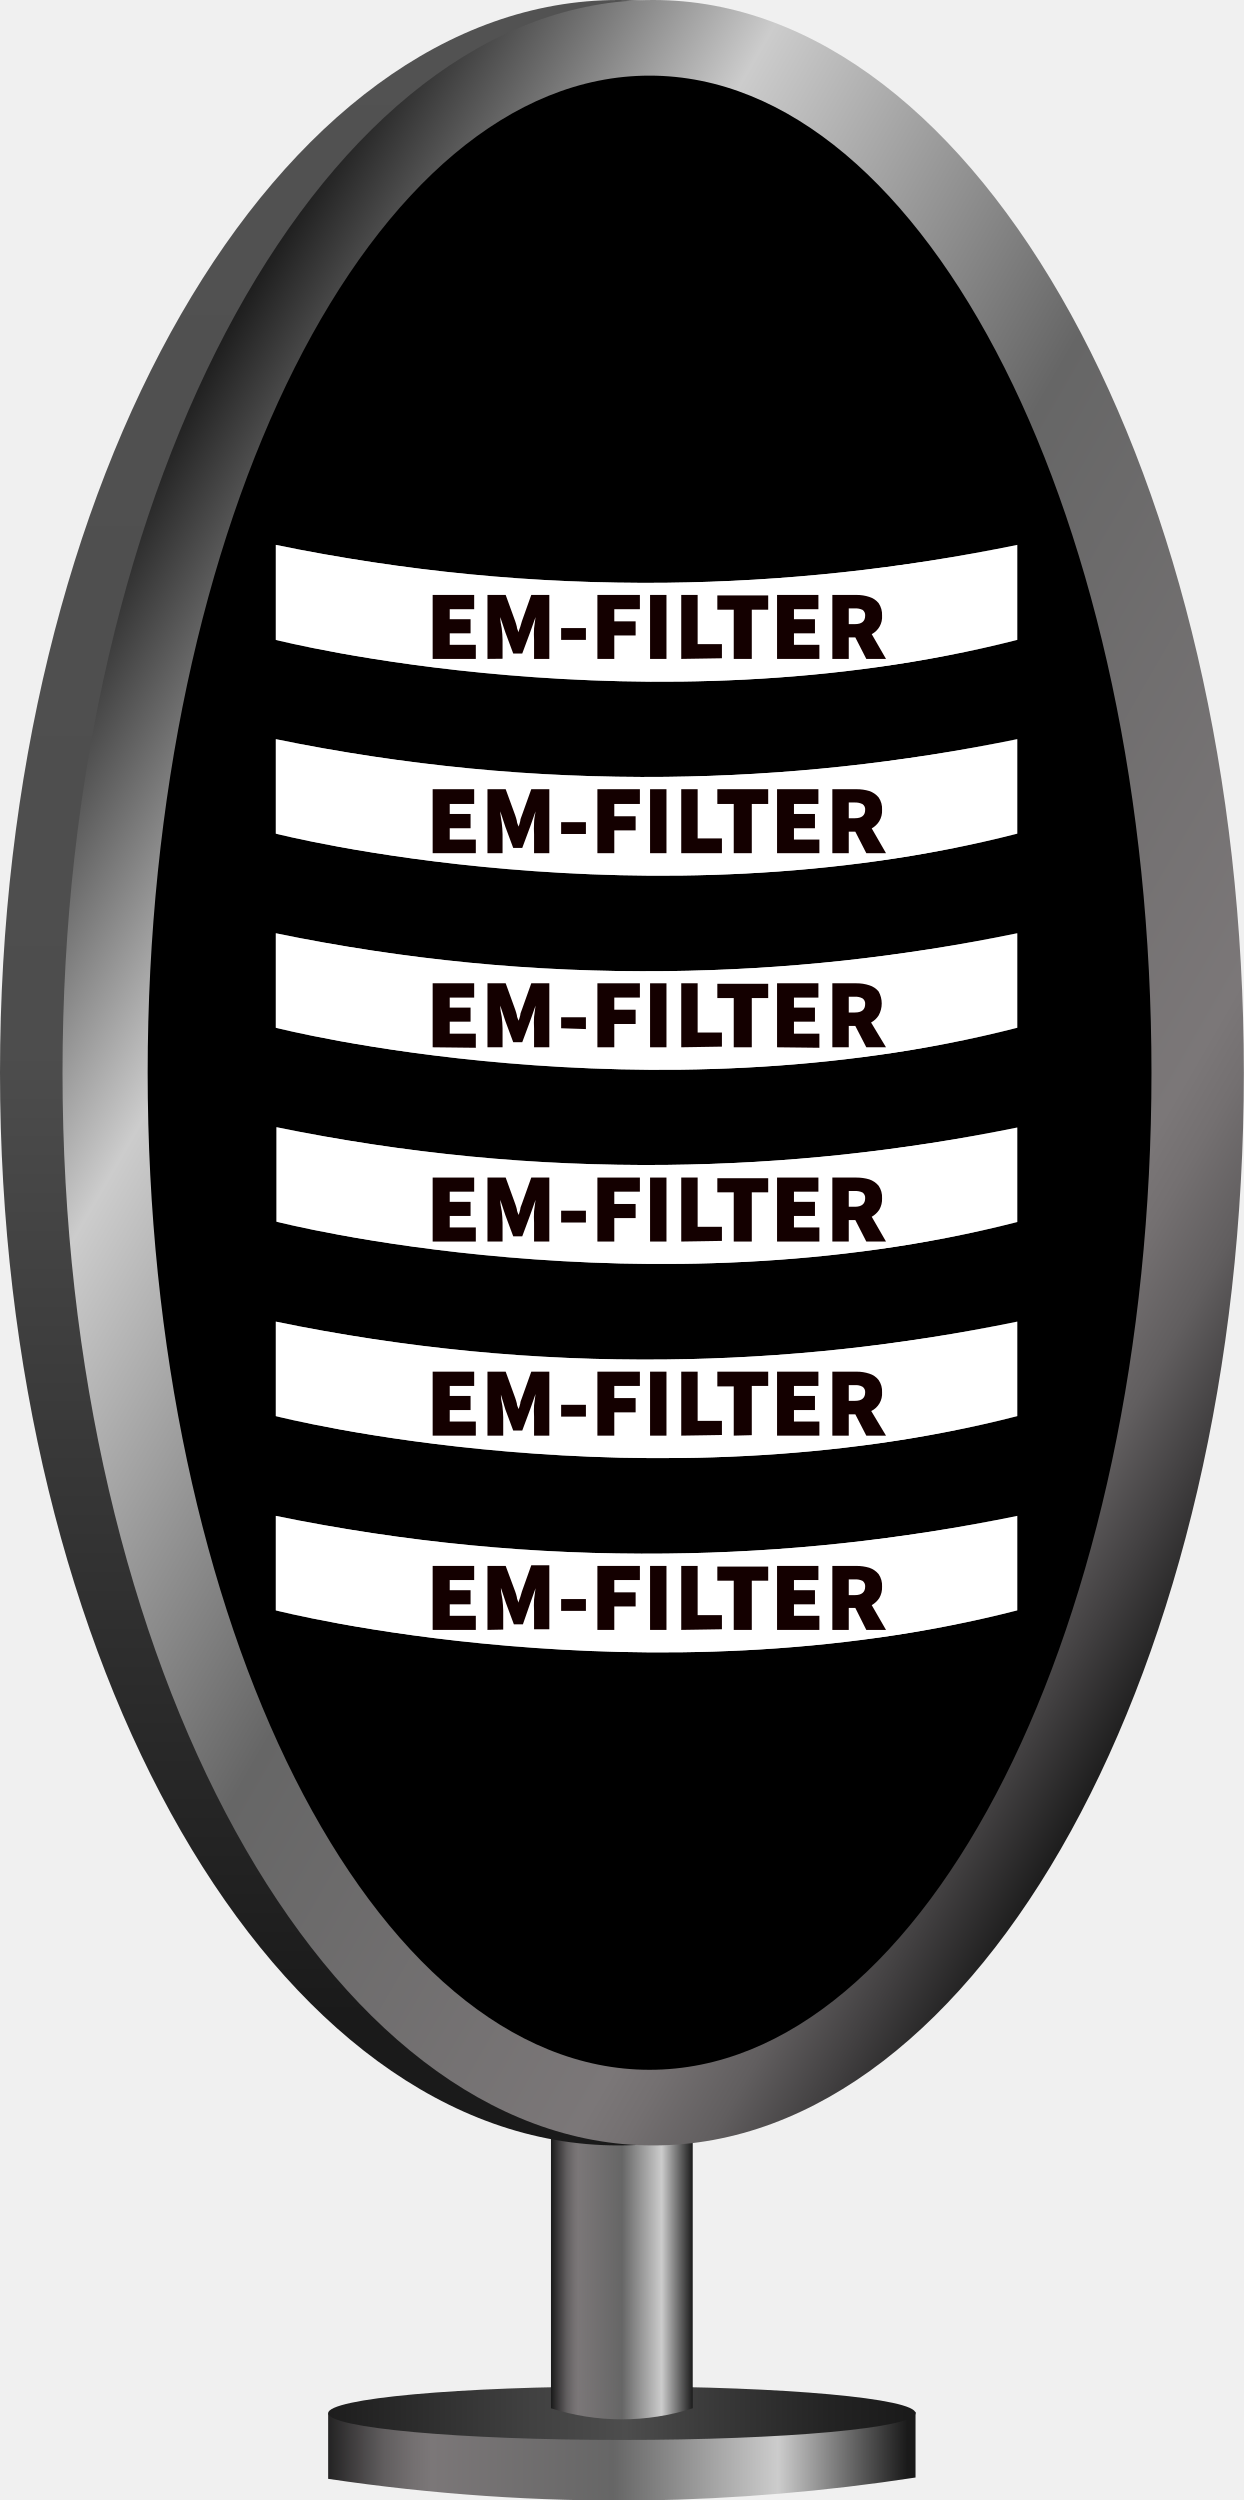
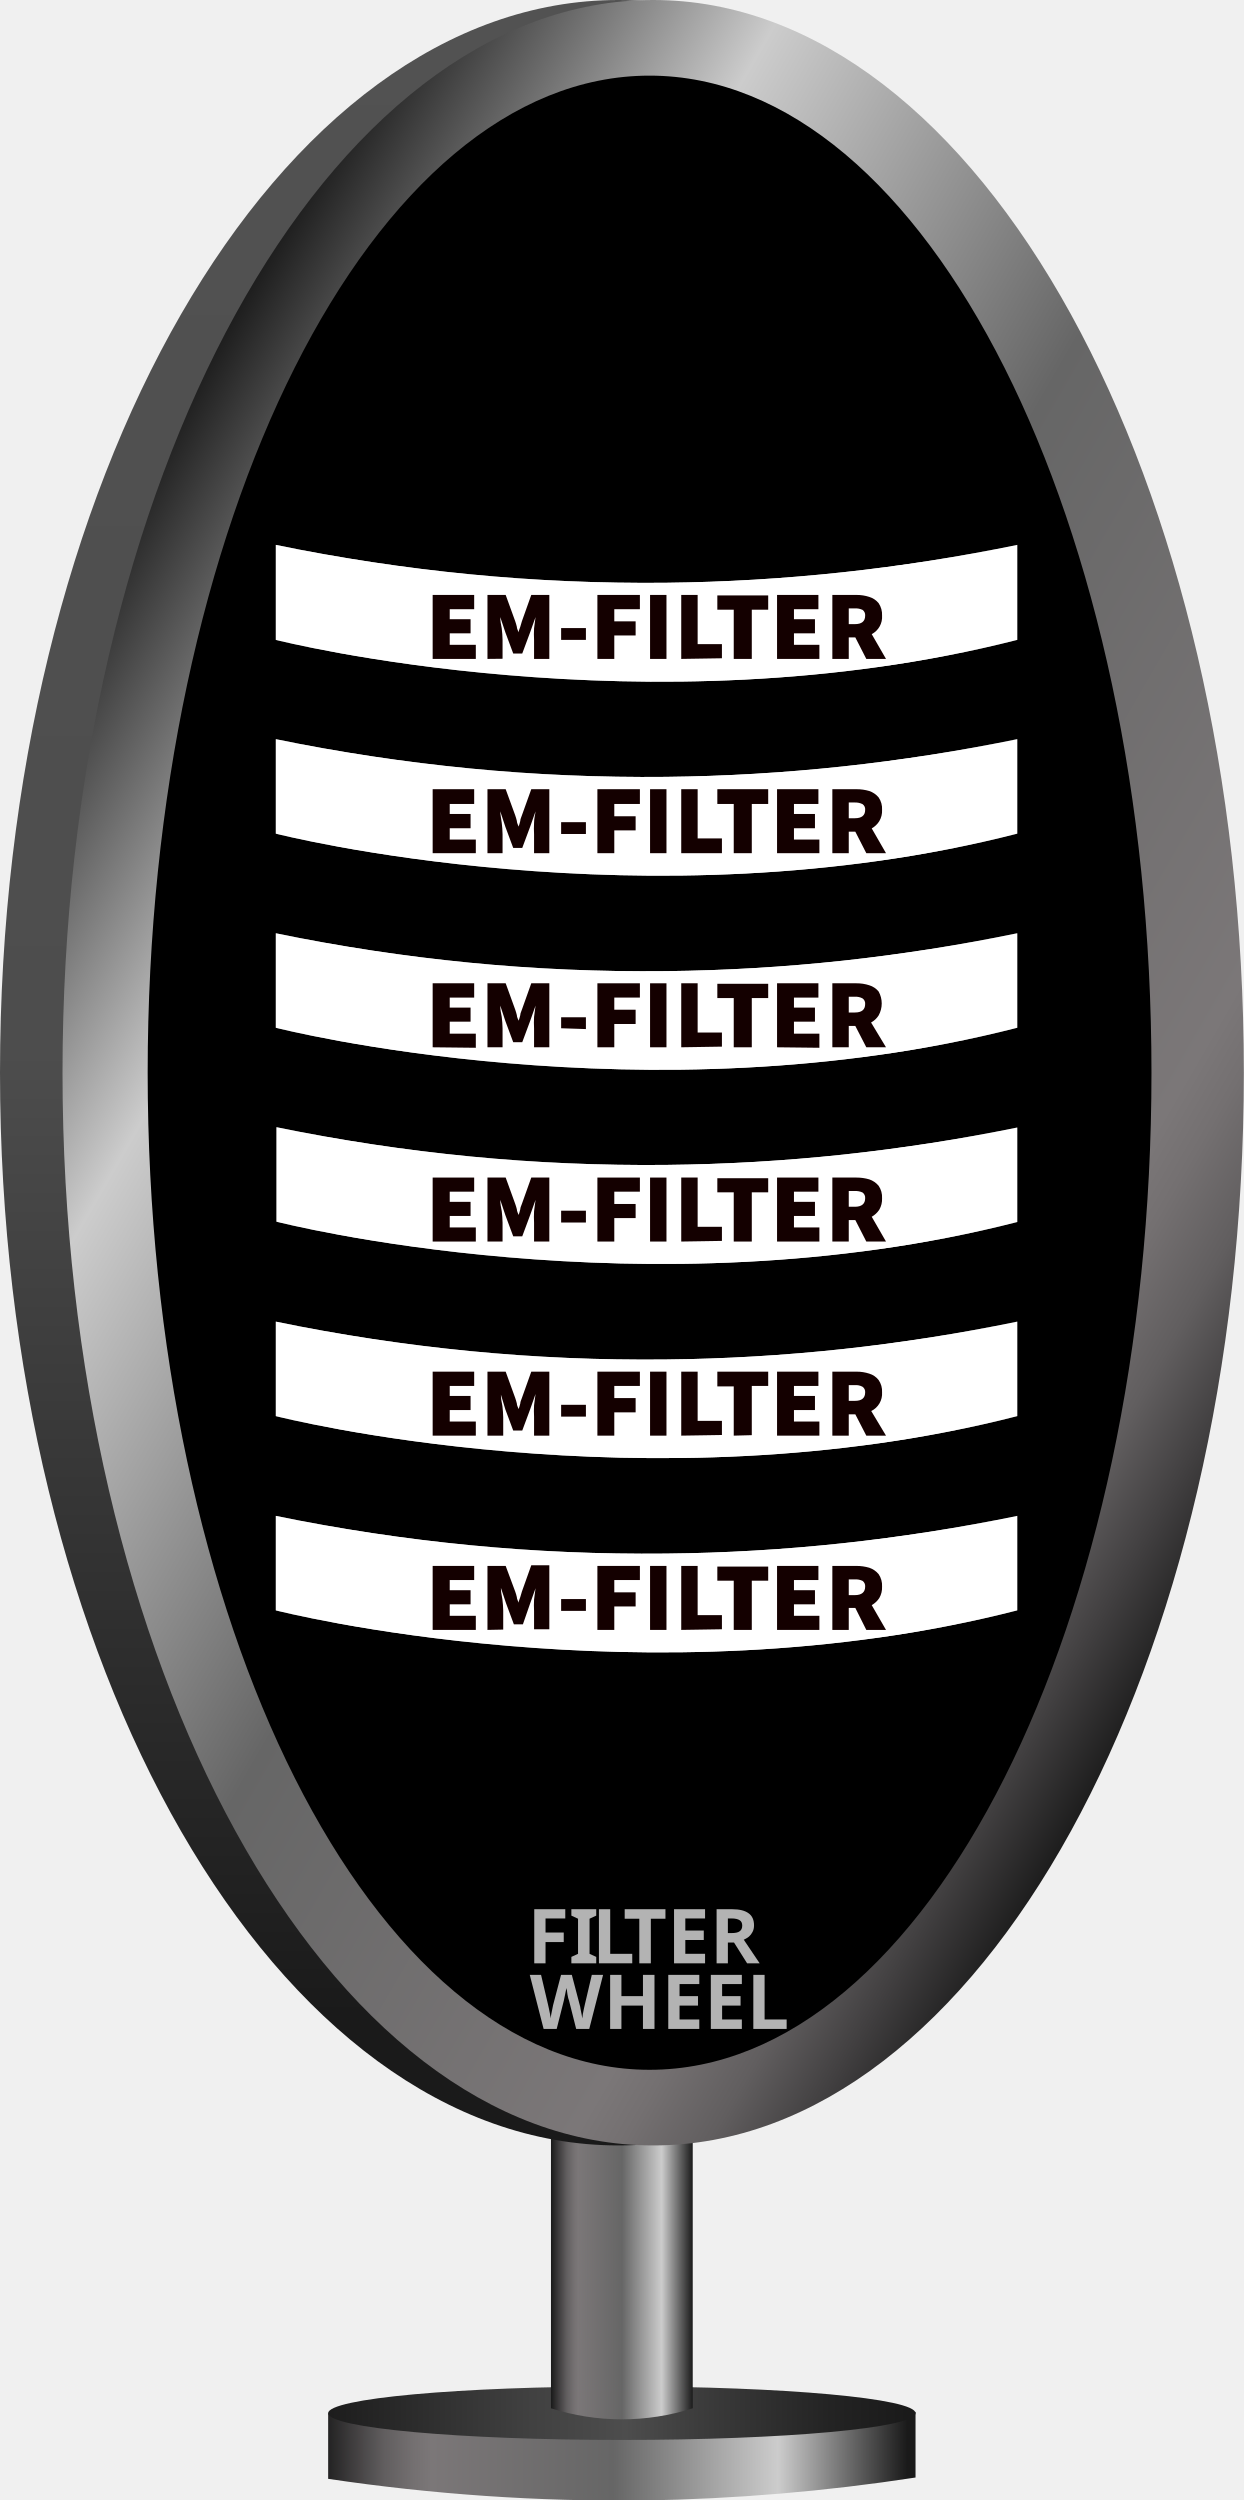
<svg xmlns="http://www.w3.org/2000/svg" xmlns:xlink="http://www.w3.org/1999/xlink" id="Layer_1" data-name="Layer 1" viewBox="0 0 75.8 152.37">
  <defs>
-     <style>.cls-1{fill:url(#linear-gradient);}.cls-2{fill:url(#linear-gradient-2);}.cls-3{fill:url(#linear-gradient-3);}.cls-4{fill:url(#linear-gradient-4);}.cls-5{fill:url(#linear-gradient-5);}.cls-6{fill:url(#linear-gradient-6);}.cls-7{fill:#fff;}.cls-8{fill:#140000;}.cls-9{fill:url(#linear-gradient-7);}.cls-10{fill:url(#linear-gradient-8);}.cls-11{fill:url(#linear-gradient-9);}.cls-12{fill:url(#linear-gradient-10);}.cls-13{fill:url(#linear-gradient-11);}</style>
+     <style>.cls-1{fill:url(#linear-gradient);}.cls-2{fill:url(#linear-gradient-2);}.cls-3{fill:url(#linear-gradient-3);}.cls-4{fill:url(#linear-gradient-4);}.cls-5{fill:url(#linear-gradient-5);}.cls-6{fill:url(#linear-gradient-6);}.cls-7{fill:#fff;}.cls-8{fill:#140000;}.cls-9{fill:url(#linear-gradient-7);}.cls-10{fill:url(#linear-gradient-8);}.cls-11{fill:url(#linear-gradient-9);}.cls-12{fill:url(#linear-gradient-10);}.cls-13{fill:url(#linear-gradient-11);}.cls-14{font-size:4.63px;fill:#b3b3b3;font-family:Mada-Black, Mada;font-weight:800;}.cls-15{letter-spacing:-0.12em;}</style>
    <linearGradient id="linear-gradient" x1="19.5" y1="149.73" x2="55.3" y2="149.73" gradientUnits="userSpaceOnUse">
      <stop offset="0" stop-color="#1a1a1a" />
      <stop offset="0.06" stop-color="#424041" />
      <stop offset="0.11" stop-color="#615e5f" />
      <stop offset="0.16" stop-color="#747071" />
      <stop offset="0.19" stop-color="#7b7778" />
      <stop offset="0.5" stop-color="#666" />
      <stop offset="0.78" stop-color="#ccc" />
      <stop offset="1" stop-color="#1a1a1a" />
    </linearGradient>
    <linearGradient id="linear-gradient-2" x1="19.5" y1="147.08" x2="55.3" y2="147.08" gradientUnits="userSpaceOnUse">
      <stop offset="0" stop-color="#1a1a1a" />
      <stop offset="0.02" stop-color="#1d1d1d" />
      <stop offset="0.35" stop-color="#404040" />
      <stop offset="0.52" stop-color="#4d4d4d" />
      <stop offset="0.64" stop-color="#3d3d3d" />
      <stop offset="0.87" stop-color="#232323" />
      <stop offset="1" stop-color="#1a1a1a" />
    </linearGradient>
    <linearGradient id="linear-gradient-3" x1="2502.07" y1="2652.88" x2="2510.71" y2="2652.88" gradientTransform="translate(-2468.49 -2515.22)" xlink:href="#linear-gradient" />
    <linearGradient id="linear-gradient-4" x1="37.68" y1="130.76" x2="37.68" gradientUnits="userSpaceOnUse">
      <stop offset="0.06" stop-color="#1a1a1a" />
      <stop offset="0.51" stop-color="#4d4d4d" />
      <stop offset="1" stop-color="#525252" />
    </linearGradient>
    <linearGradient id="linear-gradient-5" x1="79.29" y1="88.18" x2="0.32" y2="42.58" xlink:href="#linear-gradient" />
    <linearGradient id="linear-gradient-6" x1="-5181.07" y1="-1133.1" x2="-5181.07" y2="-1178.28" gradientTransform="matrix(0, -1, -1, 0, -1116.25, -5084.52)" gradientUnits="userSpaceOnUse">
      <stop offset="0.02" stop-color="#666" />
      <stop offset="0.02" stop-color="#6e6e6e" />
      <stop offset="0.05" stop-color="#999899" />
      <stop offset="0.07" stop-color="#b8b7b8" />
      <stop offset="0.09" stop-color="#cbcacb" />
      <stop offset="0.11" stop-color="#d2d1d2" />
      <stop offset="0.18" stop-color="#c5c4c5" />
      <stop offset="0.29" stop-color="#979696" />
      <stop offset="0.33" stop-color="#919090" />
      <stop offset="0.5" stop-color="#f2f2f2" />
      <stop offset="0.78" stop-color="#c9c8c8" />
      <stop offset="0.85" stop-color="#fff" />
      <stop offset="1" stop-color="#4d4d4d" />
    </linearGradient>
    <linearGradient id="linear-gradient-7" x1="-5169.24" y1="-1133.1" x2="-5169.24" y2="-1178.28" xlink:href="#linear-gradient-6" />
    <linearGradient id="linear-gradient-8" x1="-5157.4" y1="-1133.1" x2="-5157.4" y2="-1178.28" xlink:href="#linear-gradient-6" />
    <linearGradient id="linear-gradient-9" x1="-5145.57" y1="-1133.1" x2="-5145.57" y2="-1178.28" xlink:href="#linear-gradient-6" />
    <linearGradient id="linear-gradient-10" x1="-5133.73" y1="-1133.1" x2="-5133.73" y2="-1178.28" xlink:href="#linear-gradient-6" />
    <linearGradient id="linear-gradient-11" x1="-5121.9" y1="-1133.1" x2="-5121.9" y2="-1178.28" xlink:href="#linear-gradient-6" />
  </defs>
  <path class="cls-1" d="M20,147.08v4a121.27,121.27,0,0,0,19.23,1.32A122.1,122.1,0,0,0,55.8,151v-4a116,116,0,0,1-16.91,1.32h-.33A127.24,127.24,0,0,1,20,147.08Z" />
  <ellipse class="cls-2" cx="37.9" cy="147.08" rx="17.9" ry="1.63" />
  <path class="cls-3" d="M42.22,127.86v18.92a14.18,14.18,0,0,1-8.64,0V127.86Z" />
  <ellipse class="cls-4" cx="37.68" cy="65.38" rx="37.68" ry="65.38" />
  <ellipse class="cls-5" cx="39.81" cy="65.38" rx="36" ry="65.38" />
  <ellipse cx="39.59" cy="65.38" rx="30.59" ry="60.77" />
  <path class="cls-6" d="M62,98.15V92.39a111.18,111.18,0,0,1-21.41,2.3,112,112,0,0,1-23.78-2.3v5.76S39.45,103.91,62,98.15Z" />
  <path class="cls-7" d="M62,98.15V92.39a111.18,111.18,0,0,1-21.41,2.3,112,112,0,0,1-23.78-2.3v5.76S39.45,103.91,62,98.15Z" />
  <path class="cls-8" d="M26.37,99.34v-3.9H28.9v.86H27.41v.62h1.27v.86H27.41v.7H29v.86Z" />
  <path class="cls-8" d="M29.71,99.34v-3.9h1.11L31.4,97a2.75,2.75,0,0,1,.1.34c0,.11.07.23.11.34h0c0-.11.07-.23.1-.34s.07-.24.1-.34l.57-1.6h1.1v3.9h-.93V98.19a6.28,6.28,0,0,1,0-.7q.06-.4.09-.69h0l-.33.93L31.87,99h-.55l-.48-1.29-.31-.93h0q0,.28.09.69a6.55,6.55,0,0,1,.05.7v1.15Z" />
  <path class="cls-8" d="M34.2,98.18v-.72h1.51v.72Z" />
  <path class="cls-8" d="M36.41,99.34v-3.9H39v.86H37.44v.75h1.3v.86h-1.3v1.43Z" />
  <path class="cls-8" d="M39.62,99.34v-3.9h1v3.9Z" />
  <path class="cls-8" d="M41.52,99.34v-3.9h1v3H44v.86Z" />
  <path class="cls-8" d="M44.72,99.34v-3h-1v-.86h3.1v.86h-1v3Z" />
  <path class="cls-8" d="M47.36,99.34v-3.9h2.52v.86H48.39v.62h1.28v.86H48.39v.7h1.55v.86Z" />
  <path class="cls-8" d="M51.73,99.34h-1v-3.9h1.47a2.77,2.77,0,0,1,.78.11,1.27,1.27,0,0,1,.57.39,1.23,1.23,0,0,1,.21.76,1.28,1.28,0,0,1-.17.7,1.35,1.35,0,0,1-.46.43L54,99.34H52.8L52.13,98h-.4Zm0-2.12h.37c.42,0,.63-.18.63-.52a.39.39,0,0,0-.16-.35,1,1,0,0,0-.47-.09h-.37Z" />
  <path class="cls-9" d="M62,86.31V80.55a111.1,111.1,0,0,1-21.41,2.31,111.23,111.23,0,0,1-23.78-2.31v5.76S39.45,92.07,62,86.31Z" />
  <path class="cls-7" d="M62,86.31V80.55a111.1,111.1,0,0,1-21.41,2.31,111.23,111.23,0,0,1-23.78-2.31v5.76S39.45,92.07,62,86.31Z" />
  <path class="cls-8" d="M26.37,87.5V83.6H28.9v.87H27.41v.61h1.27v.86H27.41v.7H29v.86Z" />
  <path class="cls-8" d="M29.71,87.5V83.6h1.11l.58,1.6a3.37,3.37,0,0,1,.1.34c0,.12.07.23.11.34h0a3.37,3.37,0,0,0,.1-.34c0-.12.07-.23.1-.34l.57-1.6h1.1v3.9h-.93V86.35a6.28,6.28,0,0,1,0-.7q.06-.39.09-.69h0l-.33.94-.48,1.29h-.55l-.48-1.29L30.53,85h0q0,.3.09.69a6.55,6.55,0,0,1,.05.7V87.5Z" />
  <path class="cls-8" d="M34.2,86.34v-.72h1.51v.72Z" />
  <path class="cls-8" d="M36.41,87.5V83.6H39v.87H37.44v.74h1.3v.87h-1.3V87.5Z" />
  <path class="cls-8" d="M39.62,87.5V83.6h1v3.9Z" />
  <path class="cls-8" d="M41.52,87.5V83.6h1v3H44v.86Z" />
  <path class="cls-8" d="M44.72,87.5v-3h-1V83.6h3.1v.87h-1v3Z" />
  <path class="cls-8" d="M47.36,87.5V83.6h2.52v.87H48.39v.61h1.28v.86H48.39v.7h1.55v.86Z" />
  <path class="cls-8" d="M51.73,87.5h-1V83.6h1.47a2.45,2.45,0,0,1,.78.12,1.13,1.13,0,0,1,.57.39,1.19,1.19,0,0,1,.21.75A1.18,1.18,0,0,1,53.1,86L54,87.5H52.8l-.67-1.3h-.4Zm0-2.12h.37c.42,0,.63-.17.63-.52a.38.38,0,0,0-.16-.34.86.86,0,0,0-.47-.1h-.37Z" />
  <path class="cls-10" d="M62,74.48V68.72A112,112,0,0,1,40.63,71a112,112,0,0,1-23.78-2.3v5.76S39.45,80.24,62,74.48Z" />
  <path class="cls-7" d="M62,74.48V68.72A112,112,0,0,1,40.63,71a112,112,0,0,1-23.78-2.3v5.76S39.45,80.24,62,74.48Z" />
  <path class="cls-8" d="M26.37,75.67v-3.9H28.9v.86H27.41v.62h1.27v.86H27.41v.7H29v.86Z" />
  <path class="cls-8" d="M29.71,75.67v-3.9h1.11l.58,1.6a3.18,3.18,0,0,1,.1.33c0,.12.07.24.11.35h0a3.57,3.57,0,0,0,.1-.35c0-.11.07-.23.1-.33l.57-1.6h1.1v3.9h-.93V74.52a6.16,6.16,0,0,1,0-.7q.06-.41.09-.69h0l-.33.93-.48,1.29h-.55l-.48-1.29-.31-.93h0q0,.28.09.69a6.38,6.38,0,0,1,.05.7v1.15Z" />
  <path class="cls-8" d="M34.2,74.51v-.72h1.51v.72Z" />
  <path class="cls-8" d="M36.41,75.67v-3.9H39v.86H37.44v.75h1.3v.86h-1.3v1.43Z" />
  <path class="cls-8" d="M39.62,75.67v-3.9h1v3.9Z" />
  <path class="cls-8" d="M41.52,75.67v-3.9h1v3H44v.86Z" />
  <path class="cls-8" d="M44.72,75.67v-3h-1v-.86h3.1v.86h-1v3Z" />
  <path class="cls-8" d="M47.36,75.67v-3.9h2.52v.86H48.39v.62h1.28v.86H48.39v.7h1.55v.86Z" />
  <path class="cls-8" d="M51.73,75.67h-1v-3.9h1.47a2.77,2.77,0,0,1,.78.11,1.27,1.27,0,0,1,.57.39,1.23,1.23,0,0,1,.21.76,1.28,1.28,0,0,1-.17.7,1.35,1.35,0,0,1-.46.43L54,75.67H52.8l-.67-1.31h-.4Zm0-2.12h.37c.42,0,.63-.18.63-.52a.39.39,0,0,0-.16-.35,1,1,0,0,0-.47-.09h-.37Z" />
  <path class="cls-11" d="M62,62.64V56.88a111.1,111.1,0,0,1-21.41,2.31,111.23,111.23,0,0,1-23.78-2.31v5.76S39.45,68.4,62,62.64Z" />
  <path class="cls-7" d="M62,62.64V56.88a111.1,111.1,0,0,1-21.41,2.31,111.23,111.23,0,0,1-23.78-2.31v5.76S39.45,68.4,62,62.64Z" />
  <path class="cls-8" d="M26.37,63.83v-3.9H28.9v.87H27.41v.61h1.27v.86H27.41V63H29v.86Z" />
  <path class="cls-8" d="M29.71,63.83v-3.9h1.11l.58,1.6a3.37,3.37,0,0,1,.1.34c0,.12.07.23.11.34h0a3.37,3.37,0,0,0,.1-.34c0-.12.07-.23.1-.34l.57-1.6h1.1v3.9h-.93V62.68a6.28,6.28,0,0,1,0-.7q.06-.39.09-.69h0l-.33.94-.48,1.29h-.55l-.48-1.29-.31-.94h0q0,.3.09.69a6.55,6.55,0,0,1,.05.7v1.15Z" />
  <path class="cls-8" d="M34.2,62.67V62h1.51v.72Z" />
  <path class="cls-8" d="M36.41,63.83v-3.9H39v.87H37.44v.74h1.3v.87h-1.3v1.42Z" />
  <path class="cls-8" d="M39.62,63.83v-3.9h1v3.9Z" />
  <path class="cls-8" d="M41.52,63.83v-3.9h1v3H44v.86Z" />
  <path class="cls-8" d="M44.72,63.83v-3h-1v-.87h3.1v.87h-1v3Z" />
  <path class="cls-8" d="M47.36,63.83v-3.9h2.52v.87H48.39v.61h1.28v.86H48.39V63h1.55v.86Z" />
  <path class="cls-8" d="M51.73,63.83h-1v-3.9h1.47a2.45,2.45,0,0,1,.78.12,1.18,1.18,0,0,1,.57.38,1.5,1.5,0,0,1,0,1.46,1.26,1.26,0,0,1-.46.43L54,63.83H52.8l-.67-1.3h-.4Zm0-2.12h.37c.42,0,.63-.17.63-.52a.38.38,0,0,0-.16-.34.86.86,0,0,0-.47-.1h-.37Z" />
  <path class="cls-12" d="M62,50.81V45.05a112,112,0,0,1-21.41,2.3,112,112,0,0,1-23.78-2.3v5.76S39.45,56.57,62,50.81Z" />
  <path class="cls-7" d="M62,50.81V45.05a112,112,0,0,1-21.41,2.3,112,112,0,0,1-23.78-2.3v5.76S39.45,56.57,62,50.81Z" />
  <path class="cls-8" d="M26.37,52V48.1H28.9V49H27.41v.61h1.27v.87H27.41v.69H29V52Z" />
  <path class="cls-8" d="M29.71,52V48.1h1.11l.58,1.59a3.37,3.37,0,0,1,.1.34c0,.12.07.24.11.35h0a3.57,3.57,0,0,0,.1-.35c0-.12.07-.23.1-.34l.57-1.59h1.1V52h-.93V50.85a6.16,6.16,0,0,1,0-.7c0-.27.07-.5.09-.7h0l-.33.94-.48,1.29h-.55l-.48-1.29-.31-.94h0c0,.2.06.43.09.7a6.38,6.38,0,0,1,.05.7V52Z" />
  <path class="cls-8" d="M34.2,50.83v-.72h1.51v.72Z" />
  <path class="cls-8" d="M36.41,52V48.1H39V49H37.44v.75h1.3v.86h-1.3V52Z" />
  <path class="cls-8" d="M39.62,52V48.1h1V52Z" />
  <path class="cls-8" d="M41.52,52V48.1h1v3H44V52Z" />
  <path class="cls-8" d="M44.72,52V49h-1V48.1h3.1V49h-1v3Z" />
  <path class="cls-8" d="M47.36,52V48.1h2.52V49H48.39v.61h1.28v.87H48.39v.69h1.55V52Z" />
  <path class="cls-8" d="M51.73,52h-1V48.1h1.47a2.77,2.77,0,0,1,.78.11,1.27,1.27,0,0,1,.57.39,1.21,1.21,0,0,1,.21.76,1.22,1.22,0,0,1-.17.69,1.29,1.29,0,0,1-.46.44L54,52H52.8l-.67-1.31h-.4Zm0-2.13h.37q.63,0,.63-.51a.38.38,0,0,0-.16-.35,1,1,0,0,0-.47-.1h-.37Z" />
  <path class="cls-13" d="M62,39V33.21a111.9,111.9,0,0,1-21.41,2.31,111.88,111.88,0,0,1-23.78-2.31V39S39.45,44.73,62,39Z" />
  <path class="cls-7" d="M62,39V33.21a111.9,111.9,0,0,1-21.41,2.31,111.88,111.88,0,0,1-23.78-2.31V39S39.45,44.73,62,39Z" />
  <path class="cls-8" d="M26.37,40.16v-3.9H28.9v.87H27.41v.61h1.27v.86H27.41v.7H29v.86Z" />
  <path class="cls-8" d="M29.71,40.16v-3.9h1.11l.58,1.6a3.37,3.37,0,0,1,.1.34c0,.11.07.23.11.34h0c0-.11.07-.23.1-.34s.07-.23.1-.34l.57-1.6h1.1v3.9h-.93V39a6.28,6.28,0,0,1,0-.7q.06-.41.09-.69h0l-.33.93-.48,1.29h-.55l-.48-1.29-.31-.93h0q0,.29.09.69a6.55,6.55,0,0,1,.05.7v1.15Z" />
  <path class="cls-8" d="M34.2,39v-.72h1.51V39Z" />
  <path class="cls-8" d="M36.41,40.16v-3.9H39v.87H37.44v.74h1.3v.86h-1.3v1.43Z" />
  <path class="cls-8" d="M39.62,40.16v-3.9h1v3.9Z" />
  <path class="cls-8" d="M41.52,40.16v-3.9h1v3H44v.86Z" />
  <path class="cls-8" d="M44.72,40.16v-3h-1v-.87h3.1v.87h-1v3Z" />
  <path class="cls-8" d="M47.36,40.16v-3.9h2.52v.87H48.39v.61h1.28v.86H48.39v.7h1.55v.86Z" />
  <path class="cls-8" d="M51.73,40.16h-1v-3.9h1.47a2.45,2.45,0,0,1,.78.12,1.18,1.18,0,0,1,.57.38,1.25,1.25,0,0,1,.21.76,1.18,1.18,0,0,1-.63,1.13L54,40.16H52.8l-.67-1.31h-.4Zm0-2.12h.37c.42,0,.63-.17.63-.52a.39.39,0,0,0-.16-.35,1,1,0,0,0-.47-.09h-.37Z" />
+   <text class="cls-14" transform="translate(32.14 119.66)">FI<tspan class="cls-15" x="3.94" y="0">L</tspan>
+     <tspan x="5.84" y="0">TER </tspan>
+     <tspan x="0.15" y="4">WHEEL</tspan>
+   </text>
</svg>
